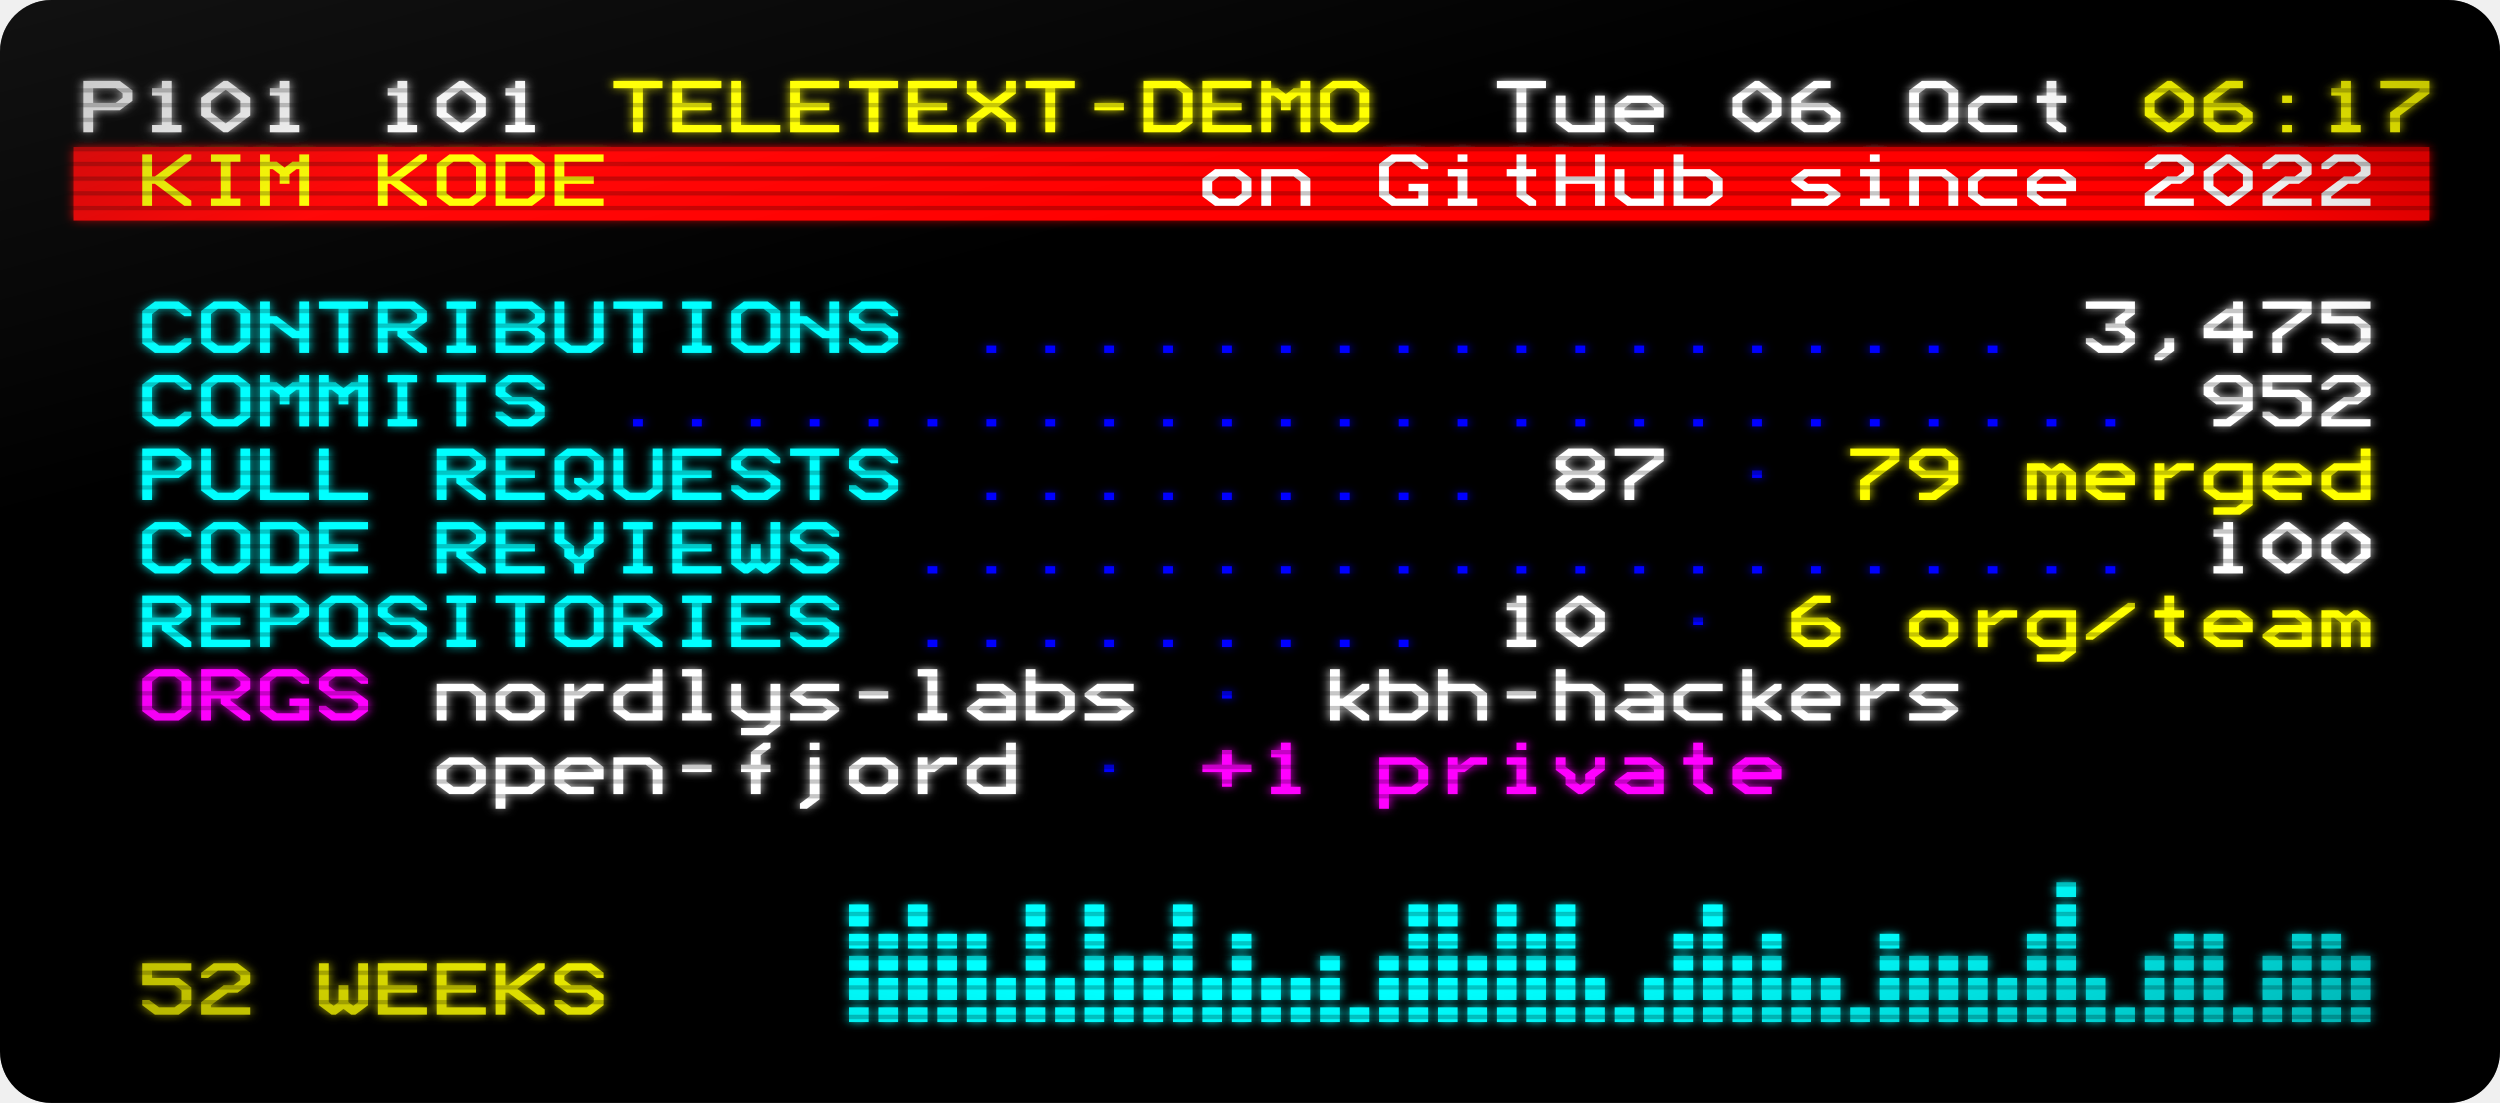
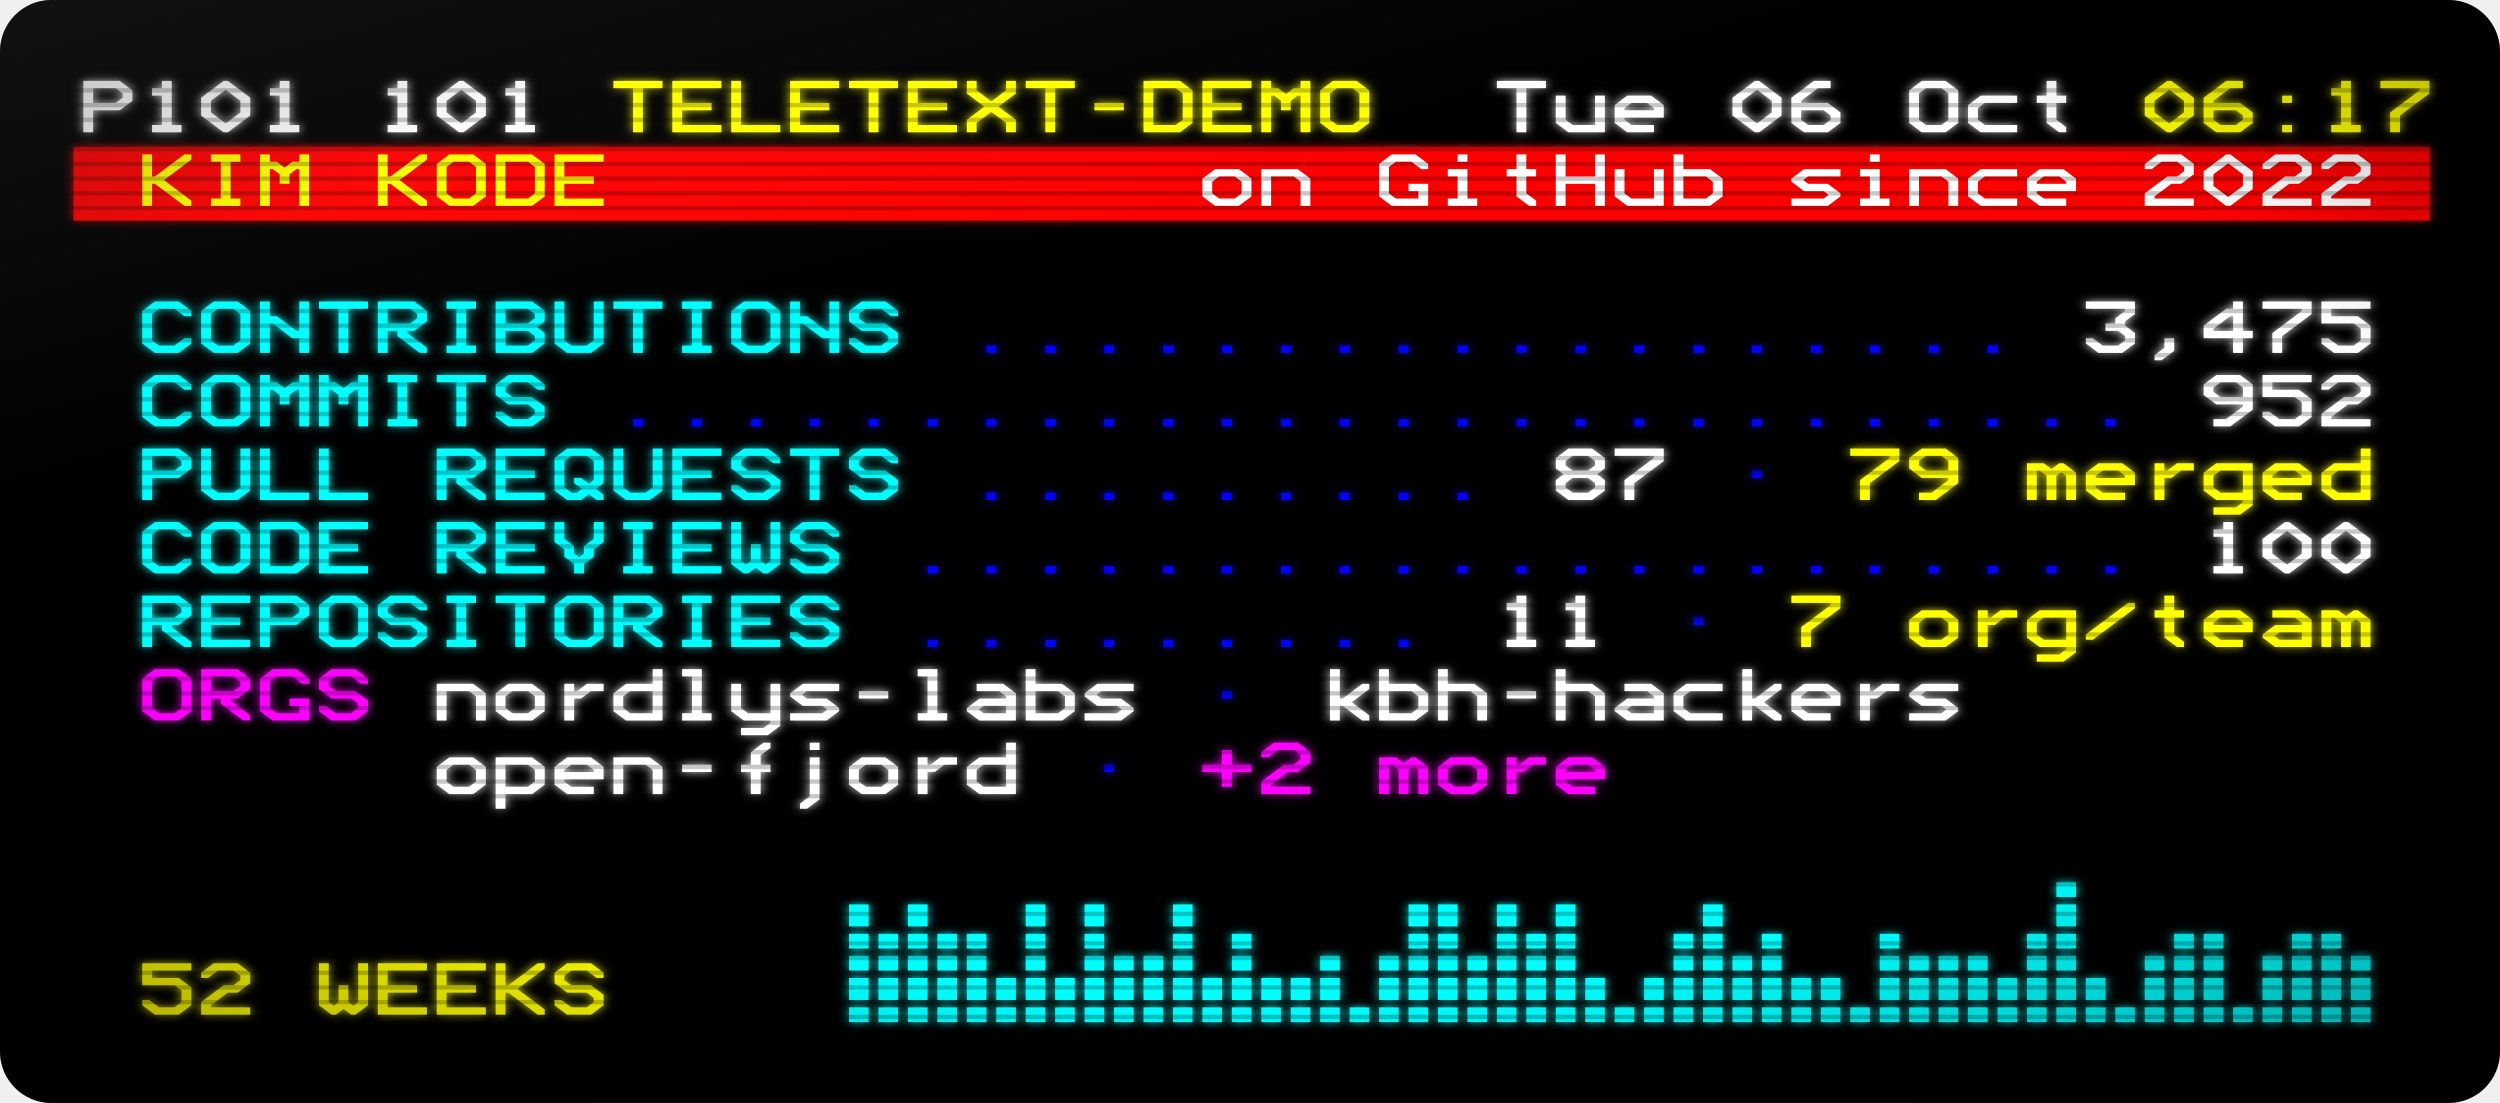
<svg xmlns="http://www.w3.org/2000/svg" width="680" height="300" viewBox="0 0 680 300" role="img" aria-labelledby="s-title s-desc">
  <style>.tt-in{animation-name:tt-hide;animation-timing-function:steps(1)}.tt-frame{visibility:hidden;animation-name:tt-show;animation-timing-function:steps(1)}@keyframes tt-hide{from,to{visibility:hidden}}@keyframes tt-show{from,to{visibility:visible}}.tt-fl{animation:tt-flash 1s steps(1) infinite}@keyframes tt-flash{75%{opacity:0}}@media (prefers-reduced-motion:reduce){.tt-a,.tt-fl{animation:none!important}}</style>
  <defs>
    <path id="sg32" d="M1 3H1.71L2.71 2H4.29L5 2.71V3.29L4.29 4H3.29L1 6.29V8H6V7H2V6.71L3.71 5H4.71L6 3.71V2.29L4.71 1H2.29L1 2.29Z" />
    <path id="sg33" d="M1 2H5V2.29L4 3.29V4H3V5H4.29L5 5.71V6.29L4.29 7H2.71L1.71 6H1V6.71L2.29 8H4.71L6 6.71V5.29L5 4.29V3.71L6 2.71V1H1Z" />
    <path id="sg38" d="M1 2.29V3.71L1.79 4.5L1 5.29V6.71L2.29 8H4.71L6 6.71V5.29L5.21 4.5L6 3.71V2.29L4.71 1H2.29ZM2.71 2H4.29L5 2.71V3.29L4.29 4H2.71L2 3.29V2.71ZM2.71 5H4.29L5 5.71V6.29L4.29 7H2.71L2 6.29V5.71Z" />
    <path id="sg34" d="M1 4.29V6H4V8H5V6H6V5H5V1H4V2H3.29ZM2 4.71L3.71 3H4V5H2Z" />
    <path id="sg35" d="M1 1V4H4.29L5 4.71V6.29L4.29 7H2.71L1.71 6H1V6.71L2.29 8H4.71L6 6.71V4.29L4.71 3H2V2H6V1Z" />
    <path id="sg39" d="M1 2.29V3.71L2.29 5H5V5.29L3.29 7H2V8H3.71L6 5.71V2.29L4.71 1H2.29ZM2.71 2H4.29L5 2.71V4H2.71L2 3.29V2.71Z" />
    <path id="sg36" d="M1 3.29V6.71L2.29 8H4.71L6 6.71V5.29L4.71 4H2V3.71L3.71 2H5V1H3.29ZM2 5H4.29L5 5.71V6.29L4.29 7H2.71L2 6.29Z" />
    <path id="sg37" d="M1 2H5V2.29L2 5.29V8H3V5.71L6 2.71V1H1Z" />
    <path id="sg30" d="M1 3.29V5.71L3.29 8H3.71L6 5.71V3.29L3.71 1H3.29ZM2 3.71L3.5 2.21L5 3.71V5.29L3.5 6.79L2 5.29Z" />
    <path id="sg31" d="M2 3H3V7H2V8H5V7H4V1H3V2H2Z" />
    <path id="sg50" d="M1 1V8H2V5H4.71L6 3.71V2.29L4.71 1ZM2 2H4.29L5 2.71V3.29L4.29 4H2Z" />
    <path id="sg54" d="M1 2H3V8H4V2H6V1H1Z" />
    <path id="sg45" d="M1 1V8H6V7H2V5H5V4H2V2H6V1Z" />
    <path id="sg4c" d="M1 1V8H6V7H2V1Z" />
    <path id="sg58" d="M1 1V2.71L2.79 4.5L1 6.29V8H2V6.71L3.5 5.21L5 6.71V8H6V6.29L4.21 4.5L6 2.71V1H5V2.29L3.5 3.79L2 2.29V1Z" />
    <path id="sg2d" d="M2 5H5V4H2Z" />
    <path id="sg44" d="M1 1V8H4.71L6 6.71V2.29L4.71 1ZM2 2H4.29L5 2.71V6.29L4.29 7H2Z" />
    <path id="sg4d" d="M1 1V8H2V3H2.29L3 3.71V5H4V3.71L4.71 3H5V8H6V1H5V2H4.29L3.5 2.79L2.71 2H2V1Z" />
    <path id="sg4f" d="M1 2.29V6.71L2.29 8H4.71L6 6.71V2.29L4.71 1H2.29ZM2.71 2H4.29L5 2.71V6.29L4.29 7H2.71L2 6.29V2.71Z" />
    <path id="sg75" d="M1 3V6.71L2.29 8H6V3H5V7H2.71L2 6.29V3Z" />
    <path id="sg65" d="M1 4.29V6.71L2.29 8H5V7H2.71L2 6.29V6H6V4.29L4.71 3H2.29ZM2.71 4H4.29L5 4.71V5H2V4.71Z" />
    <path id="sg63" d="M1 4.29V6.71L2.29 8H6V7H2.71L2 6.29V4.71L2.71 4H6V3H2.29Z" />
    <path id="sg74" d="M2 4H3V6.71L4.29 8H5V7.29L4 6.29V4H5V3H4V1H3V3H2Z" />
    <path id="sg3a" d="M3 4H4V3H3ZM3 8H4V7H3Z" />
    <path id="sg4b" d="M1 1V8H2V5H2.29L5.29 8H6V7.29L3.21 4.5L6 1.71V1H5.29L2.29 4H2V1Z" />
    <path id="sg49" d="M2 2H3V7H2V8H5V7H4V2H5V1H2Z" />
    <path id="sg6f" d="M1 4.29V6.71L2.29 8H4.71L6 6.71V4.29L4.71 3H2.29ZM2.71 4H4.29L5 4.71V6.29L4.29 7H2.71L2 6.29V4.71Z" />
    <path id="sg6e" d="M1 3V8H2V4H4.29L5 4.71V8H6V4.29L4.71 3Z" />
    <path id="sg47" d="M1 2.29V6.71L2.29 8H6V5H4V6H5V7H2.71L2 6.29V2.71L2.71 2H4.29L5.29 3H6V2.29L4.71 1H2.29Z" />
    <path id="sg69" d="M2 4H3V7H2V8H5V7H4V3H2ZM3 2H4V1H3Z" />
    <path id="sg48" d="M1 1V8H2V5H5V8H6V1H5V4H2V1Z" />
    <path id="sg62" d="M1 1V8H4.71L6 6.71V4.29L4.71 3H2V1ZM2 4H4.29L5 4.71V6.29L4.29 7H2Z" />
    <path id="sg73" d="M1 4.71L2.29 6H4.29L4.79 6.5L4.29 7H1V8H4.71L6 6.71V6.29L4.71 5H2.71L2.21 4.5L2.71 4H6V3H2.29L1 4.29Z" />
    <path id="sg43" d="M1 2.29V6.71L2.29 8H4.71L6 6.71V6H5.29L4.29 7H2.71L2 6.29V2.71L2.71 2H4.29L5.29 3H6V2.29L4.71 1H2.29Z" />
    <path id="sg4e" d="M1 1V8H2V4H2.29L4.29 6H5V8H6V1H5V5H4.71L2.71 3H2V1Z" />
    <path id="sg52" d="M1 1V8H2V5H3V5.71L5.29 8H6V7.29L4 5.29V5H4.71L6 3.71V2.29L4.71 1ZM2 2H4.29L5 2.71V3.29L4.29 4H2Z" />
    <path id="sg42" d="M1 1V8H4.71L6 6.71V5.29L5.21 4.5L6 3.71V2.29L4.71 1ZM2 2H4.29L5 2.71V3.29L4.29 4H2ZM2 5H4.29L5 5.71V6.29L4.29 7H2Z" />
    <path id="sg55" d="M1 1V6.71L2.29 8H4.71L6 6.71V1H5V6.29L4.29 7H2.71L2 6.29V1Z" />
    <path id="sg53" d="M1 2.29V3.71L2.29 5H4.29L5 5.71V6.29L4.29 7H2.71L1.71 6H1V6.71L2.29 8H4.71L6 6.71V5.29L4.71 4H2.71L2 3.29V2.71L2.71 2H4.29L5.29 3H6V2.29L4.71 1H2.29Z" />
    <path id="sg2e" d="M3 8H4V7H3Z" />
    <path id="sg2c" d="M3 7.29L2 8.29V9H2.71L4 7.71V6H3Z" />
    <path id="sg51" d="M1 2.29V6.71L2.29 8H3.71L4.5 7.21L5.29 8H6V7.29L5.21 6.5L6 5.71V2.29L4.71 1H2.29ZM2.71 2H4.29L5 2.71V5.29L4.5 5.79L3.71 5H3V5.71L3.79 6.5L3.29 7H2.71L2 6.29V2.71Z" />
    <path id="sgb7" d="M3 5H4V4H3Z" />
    <path id="sg6d" d="M1 3V8H2V4H2.29L3 4.71V8H4V4.71L4.5 4.21L5 4.71V8H6V4.29L4.71 3H4.29L3.5 3.79L2.71 3Z" />
    <path id="sg72" d="M2 3V8H3V5H3.71L4.71 4H6V3H4.29L3.29 4H3V3Z" />
    <path id="sg67" d="M1 4.29V6.71L2.29 8H5V8.29L4.29 9H2V10H4.71L6 8.71V3H2.29ZM2.71 4H5V7H2.71L2 6.29V4.71Z" />
    <path id="sg64" d="M1 4.29V6.71L2.29 8H6V1H5V3H2.29ZM2.71 4H5V7H2.71L2 6.29V4.71Z" />
    <path id="sg56" d="M1 1V3.71L2 4.71V5.71L3 6.71V8H4V6.71L5 5.71V4.71L6 3.71V1H5V3.29L4 4.29V5.29L3.5 5.79L3 5.29V4.29L2 3.29V1Z" />
    <path id="sg57" d="M1 1V6.71L2.29 8H2.71L3.5 7.21L4.29 8H4.71L6 6.71V1H5V6.29L4.5 6.79L4 6.29V4H3V6.29L2.5 6.79L2 6.29V1Z" />
    <path id="sg2f" d="M1 7H1.71L6 2.71V2H5.29L1 6.29Z" />
    <path id="sg61" d="M1 6.71L2.29 8H6V4.29L4.71 3H2V4H4.29L5 4.71V5H2.29L1 6.29ZM2.71 7L2.21 6.5L2.71 6H5V7Z" />
    <path id="sg6c" d="M2 2H3V7H2V8H5V7H4V1H2Z" />
    <path id="sg79" d="M1 3V6.71L2.29 8H5V8.29L4.29 9H2V10H4.71L6 8.71V3H5V7H2.71L2 6.29V3Z" />
    <path id="sg6b" d="M2 1V8H3V6H3.29L5.29 8H6V7.29L4.21 5.5L6 3.71V3H5.29L3.29 5H3V1Z" />
    <path id="sg68" d="M1 1V8H2V4H4.29L5 4.71V8H6V4.29L4.71 3H2V1Z" />
    <path id="sg70" d="M1 3V10H2V8H4.71L6 6.71V4.29L4.71 3ZM2 4H4.29L5 4.71V6.29L4.29 7H2Z" />
    <path id="sg66" d="M2 5H3V8H4V5H5V4H4V2.71L5 1.71V1H4.29L3 2.29V4H2Z" />
    <path id="sg6a" d="M3 8.29L2 9.29V10H2.71L4 8.71V3H3ZM3 2H4V1H3Z" />
    <path id="sg2b" d="M1 5H3V7H4V5H6V4H4V2H3V4H1Z" />
-     <path id="sg76" d="M1 3V4.71L2 5.71V6.71L3.29 8H3.71L5 6.71V5.71L6 4.71V3H5V4.29L4 5.29V6.29L3.5 6.79L3 6.29V5.29L2 4.29V3Z" />
    <clipPath id="s-clip">
      <rect width="680" height="300" rx="14" />
    </clipPath>
    <filter id="s-glow" x="-5%" y="-5%" width="110%" height="110%">
      <feGaussianBlur stdDeviation=".55" result="b" />
      <feComponentTransfer in="b" result="g">
        <feFuncA type="linear" slope=".85" />
      </feComponentTransfer>
      <feMerge>
        <feMergeNode in="g" />
        <feMergeNode in="SourceGraphic" />
      </feMerge>
    </filter>
    <pattern id="s-scan" width="4" height="4" patternUnits="userSpaceOnUse">
      <rect width="4" height="1.2" fill="#000" fill-opacity=".22" />
    </pattern>
    <radialGradient id="s-vig" cx="50%" cy="45%" r="75%">
      <stop offset=".6" stop-color="#000" stop-opacity="0" />
      <stop offset="1" stop-color="#000" stop-opacity=".45" />
    </radialGradient>
    <linearGradient id="s-glass" x1="0" y1="0" x2=".6" y2="1">
      <stop offset="0" stop-color="#fff" stop-opacity=".07" />
      <stop offset=".35" stop-color="#fff" stop-opacity="0" />
    </linearGradient>
  </defs>
  <g clip-path="url(#s-clip)">
    <rect width="680" height="300" fill="#000" />
    <g transform="translate(20 20) scale(2.67 2)" filter="url(#s-glow)">
      <g class="tt-a tt-frame" style="animation-duration:0.09s;animation-delay:0s">
        <g fill="#fff">
          <use href="#sg32" x="30" y="0" />
          <use href="#sg33" x="36" y="0" />
          <use href="#sg38" x="42" y="0" />
        </g>
      </g>
      <g class="tt-a tt-frame" style="animation-duration:0.09s;animation-delay:0.09s">
        <g fill="#fff">
          <use href="#sg32" x="30" y="0" />
          <use href="#sg34" x="36" y="0" />
          <use href="#sg35" x="42" y="0" />
        </g>
      </g>
      <g class="tt-a tt-frame" style="animation-duration:0.09s;animation-delay:0.18s">
        <g fill="#fff">
          <use href="#sg32" x="30" y="0" />
          <use href="#sg35" x="36" y="0" />
          <use href="#sg32" x="42" y="0" />
        </g>
      </g>
      <g class="tt-a tt-frame" style="animation-duration:0.09s;animation-delay:0.27s">
        <g fill="#fff">
          <use href="#sg32" x="30" y="0" />
          <use href="#sg35" x="36" y="0" />
          <use href="#sg39" x="42" y="0" />
        </g>
      </g>
      <g class="tt-a tt-frame" style="animation-duration:0.09s;animation-delay:0.36s">
        <g fill="#fff">
          <use href="#sg32" x="30" y="0" />
          <use href="#sg36" x="36" y="0" />
          <use href="#sg36" x="42" y="0" />
        </g>
      </g>
      <g class="tt-a tt-frame" style="animation-duration:0.09s;animation-delay:0.45s">
        <g fill="#fff">
          <use href="#sg32" x="30" y="0" />
          <use href="#sg37" x="36" y="0" />
          <use href="#sg33" x="42" y="0" />
        </g>
      </g>
      <g class="tt-a tt-frame" style="animation-duration:0.09s;animation-delay:0.54s">
        <g fill="#fff">
          <use href="#sg32" x="30" y="0" />
          <use href="#sg38" x="36" y="0" />
          <use href="#sg30" x="42" y="0" />
        </g>
      </g>
      <g class="tt-a tt-frame" style="animation-duration:0.09s;animation-delay:0.63s">
        <g fill="#fff">
          <use href="#sg32" x="30" y="0" />
          <use href="#sg38" x="36" y="0" />
          <use href="#sg37" x="42" y="0" />
        </g>
      </g>
      <g class="tt-a tt-frame" style="animation-duration:0.09s;animation-delay:0.72s">
        <g fill="#fff">
          <use href="#sg32" x="30" y="0" />
          <use href="#sg39" x="36" y="0" />
          <use href="#sg34" x="42" y="0" />
        </g>
      </g>
      <g class="tt-a tt-in" style="animation-duration:0.81s">
        <g fill="#fff">
          <use href="#sg31" x="30" y="0" />
          <use href="#sg30" x="36" y="0" />
          <use href="#sg31" x="42" y="0" />
        </g>
      </g>
      <g class="tt-a tt-in" style="animation-duration:0.85s">
        <rect x="0" y="10" width="240" height="10" fill="#f00" />
      </g>
      <g>
        <g fill="#fff">
          <use href="#sg50" x="0" y="0" />
          <use href="#sg31" x="6" y="0" />
          <use href="#sg30" x="12" y="0" />
          <use href="#sg31" x="18" y="0" />
          <use href="#sg54" x="144" y="0" />
          <use href="#sg75" x="150" y="0" />
          <use href="#sg65" x="156" y="0" />
          <use href="#sg30" x="168" y="0" />
          <use href="#sg36" x="174" y="0" />
          <use href="#sg4f" x="186" y="0" />
          <use href="#sg63" x="192" y="0" />
          <use href="#sg74" x="198" y="0" />
        </g>
        <g fill="#ff0">
          <use href="#sg54" x="54" y="0" />
          <use href="#sg45" x="60" y="0" />
          <use href="#sg4c" x="66" y="0" />
          <use href="#sg45" x="72" y="0" />
          <use href="#sg54" x="78" y="0" />
          <use href="#sg45" x="84" y="0" />
          <use href="#sg58" x="90" y="0" />
          <use href="#sg54" x="96" y="0" />
          <use href="#sg2d" x="102" y="0" />
          <use href="#sg44" x="108" y="0" />
          <use href="#sg45" x="114" y="0" />
          <use href="#sg4d" x="120" y="0" />
          <use href="#sg4f" x="126" y="0" />
          <use href="#sg30" x="210" y="0" />
          <use href="#sg36" x="216" y="0" />
          <use href="#sg31" x="228" y="0" />
          <use href="#sg37" x="234" y="0" />
        </g>
        <g fill="#ff0" class="tt-fl">
          <use href="#sg3a" x="222" y="0" />
        </g>
      </g>
      <g class="tt-a tt-in" style="animation-duration:0.85s">
        <g fill="#ff0">
          <use href="#sg4b" x="6" y="10" />
          <use href="#sg49" x="12" y="10" />
          <use href="#sg4d" x="18" y="10" />
          <use href="#sg4b" x="30" y="10" />
          <use href="#sg4f" x="36" y="10" />
          <use href="#sg44" x="42" y="10" />
          <use href="#sg45" x="48" y="10" />
        </g>
        <g fill="#fff">
          <use href="#sg6f" x="114" y="10" />
          <use href="#sg6e" x="120" y="10" />
          <use href="#sg47" x="132" y="10" />
          <use href="#sg69" x="138" y="10" />
          <use href="#sg74" x="144" y="10" />
          <use href="#sg48" x="150" y="10" />
          <use href="#sg75" x="156" y="10" />
          <use href="#sg62" x="162" y="10" />
          <use href="#sg73" x="174" y="10" />
          <use href="#sg69" x="180" y="10" />
          <use href="#sg6e" x="186" y="10" />
          <use href="#sg63" x="192" y="10" />
          <use href="#sg65" x="198" y="10" />
          <use href="#sg32" x="210" y="10" />
          <use href="#sg30" x="216" y="10" />
          <use href="#sg32" x="222" y="10" />
          <use href="#sg32" x="228" y="10" />
        </g>
      </g>
      <g class="tt-a tt-in" style="animation-duration:0.91s">
        <g fill="#0ff">
          <use href="#sg43" x="6" y="30" />
          <use href="#sg4f" x="12" y="30" />
          <use href="#sg4e" x="18" y="30" />
          <use href="#sg54" x="24" y="30" />
          <use href="#sg52" x="30" y="30" />
          <use href="#sg49" x="36" y="30" />
          <use href="#sg42" x="42" y="30" />
          <use href="#sg55" x="48" y="30" />
          <use href="#sg54" x="54" y="30" />
          <use href="#sg49" x="60" y="30" />
          <use href="#sg4f" x="66" y="30" />
          <use href="#sg4e" x="72" y="30" />
          <use href="#sg53" x="78" y="30" />
        </g>
        <g fill="#00f">
          <use href="#sg2e" x="90" y="30" />
          <use href="#sg2e" x="96" y="30" />
          <use href="#sg2e" x="102" y="30" />
          <use href="#sg2e" x="108" y="30" />
          <use href="#sg2e" x="114" y="30" />
          <use href="#sg2e" x="120" y="30" />
          <use href="#sg2e" x="126" y="30" />
          <use href="#sg2e" x="132" y="30" />
          <use href="#sg2e" x="138" y="30" />
          <use href="#sg2e" x="144" y="30" />
          <use href="#sg2e" x="150" y="30" />
          <use href="#sg2e" x="156" y="30" />
          <use href="#sg2e" x="162" y="30" />
          <use href="#sg2e" x="168" y="30" />
          <use href="#sg2e" x="174" y="30" />
          <use href="#sg2e" x="180" y="30" />
          <use href="#sg2e" x="186" y="30" />
          <use href="#sg2e" x="192" y="30" />
        </g>
        <g fill="#fff">
          <use href="#sg33" x="204" y="30" />
          <use href="#sg2c" x="210" y="30" />
          <use href="#sg34" x="216" y="30" />
          <use href="#sg37" x="222" y="30" />
          <use href="#sg35" x="228" y="30" />
        </g>
      </g>
      <g class="tt-a tt-in" style="animation-duration:0.95s">
        <g fill="#0ff">
          <use href="#sg43" x="6" y="40" />
          <use href="#sg4f" x="12" y="40" />
          <use href="#sg4d" x="18" y="40" />
          <use href="#sg4d" x="24" y="40" />
          <use href="#sg49" x="30" y="40" />
          <use href="#sg54" x="36" y="40" />
          <use href="#sg53" x="42" y="40" />
        </g>
        <g fill="#00f">
          <use href="#sg2e" x="54" y="40" />
          <use href="#sg2e" x="60" y="40" />
          <use href="#sg2e" x="66" y="40" />
          <use href="#sg2e" x="72" y="40" />
          <use href="#sg2e" x="78" y="40" />
          <use href="#sg2e" x="84" y="40" />
          <use href="#sg2e" x="90" y="40" />
          <use href="#sg2e" x="96" y="40" />
          <use href="#sg2e" x="102" y="40" />
          <use href="#sg2e" x="108" y="40" />
          <use href="#sg2e" x="114" y="40" />
          <use href="#sg2e" x="120" y="40" />
          <use href="#sg2e" x="126" y="40" />
          <use href="#sg2e" x="132" y="40" />
          <use href="#sg2e" x="138" y="40" />
          <use href="#sg2e" x="144" y="40" />
          <use href="#sg2e" x="150" y="40" />
          <use href="#sg2e" x="156" y="40" />
          <use href="#sg2e" x="162" y="40" />
          <use href="#sg2e" x="168" y="40" />
          <use href="#sg2e" x="174" y="40" />
          <use href="#sg2e" x="180" y="40" />
          <use href="#sg2e" x="186" y="40" />
          <use href="#sg2e" x="192" y="40" />
          <use href="#sg2e" x="198" y="40" />
          <use href="#sg2e" x="204" y="40" />
        </g>
        <g fill="#fff">
          <use href="#sg39" x="216" y="40" />
          <use href="#sg35" x="222" y="40" />
          <use href="#sg32" x="228" y="40" />
        </g>
      </g>
      <g class="tt-a tt-in" style="animation-duration:0.99s">
        <g fill="#0ff">
          <use href="#sg50" x="6" y="50" />
          <use href="#sg55" x="12" y="50" />
          <use href="#sg4c" x="18" y="50" />
          <use href="#sg4c" x="24" y="50" />
          <use href="#sg52" x="36" y="50" />
          <use href="#sg45" x="42" y="50" />
          <use href="#sg51" x="48" y="50" />
          <use href="#sg55" x="54" y="50" />
          <use href="#sg45" x="60" y="50" />
          <use href="#sg53" x="66" y="50" />
          <use href="#sg54" x="72" y="50" />
          <use href="#sg53" x="78" y="50" />
        </g>
        <g fill="#00f">
          <use href="#sg2e" x="90" y="50" />
          <use href="#sg2e" x="96" y="50" />
          <use href="#sg2e" x="102" y="50" />
          <use href="#sg2e" x="108" y="50" />
          <use href="#sg2e" x="114" y="50" />
          <use href="#sg2e" x="120" y="50" />
          <use href="#sg2e" x="126" y="50" />
          <use href="#sg2e" x="132" y="50" />
          <use href="#sg2e" x="138" y="50" />
          <use href="#sgb7" x="168" y="50" />
        </g>
        <g fill="#fff">
          <use href="#sg38" x="150" y="50" />
          <use href="#sg37" x="156" y="50" />
        </g>
        <g fill="#ff0">
          <use href="#sg37" x="180" y="50" />
          <use href="#sg39" x="186" y="50" />
          <use href="#sg6d" x="198" y="50" />
          <use href="#sg65" x="204" y="50" />
          <use href="#sg72" x="210" y="50" />
          <use href="#sg67" x="216" y="50" />
          <use href="#sg65" x="222" y="50" />
          <use href="#sg64" x="228" y="50" />
        </g>
      </g>
      <g class="tt-a tt-in" style="animation-duration:1.02s">
        <g fill="#0ff">
          <use href="#sg43" x="6" y="60" />
          <use href="#sg4f" x="12" y="60" />
          <use href="#sg44" x="18" y="60" />
          <use href="#sg45" x="24" y="60" />
          <use href="#sg52" x="36" y="60" />
          <use href="#sg45" x="42" y="60" />
          <use href="#sg56" x="48" y="60" />
          <use href="#sg49" x="54" y="60" />
          <use href="#sg45" x="60" y="60" />
          <use href="#sg57" x="66" y="60" />
          <use href="#sg53" x="72" y="60" />
        </g>
        <g fill="#00f">
          <use href="#sg2e" x="84" y="60" />
          <use href="#sg2e" x="90" y="60" />
          <use href="#sg2e" x="96" y="60" />
          <use href="#sg2e" x="102" y="60" />
          <use href="#sg2e" x="108" y="60" />
          <use href="#sg2e" x="114" y="60" />
          <use href="#sg2e" x="120" y="60" />
          <use href="#sg2e" x="126" y="60" />
          <use href="#sg2e" x="132" y="60" />
          <use href="#sg2e" x="138" y="60" />
          <use href="#sg2e" x="144" y="60" />
          <use href="#sg2e" x="150" y="60" />
          <use href="#sg2e" x="156" y="60" />
          <use href="#sg2e" x="162" y="60" />
          <use href="#sg2e" x="168" y="60" />
          <use href="#sg2e" x="174" y="60" />
          <use href="#sg2e" x="180" y="60" />
          <use href="#sg2e" x="186" y="60" />
          <use href="#sg2e" x="192" y="60" />
          <use href="#sg2e" x="198" y="60" />
          <use href="#sg2e" x="204" y="60" />
        </g>
        <g fill="#fff">
          <use href="#sg31" x="216" y="60" />
          <use href="#sg30" x="222" y="60" />
          <use href="#sg30" x="228" y="60" />
        </g>
      </g>
      <g class="tt-a tt-in" style="animation-duration:1.06s">
        <g fill="#0ff">
          <use href="#sg52" x="6" y="70" />
          <use href="#sg45" x="12" y="70" />
          <use href="#sg50" x="18" y="70" />
          <use href="#sg4f" x="24" y="70" />
          <use href="#sg53" x="30" y="70" />
          <use href="#sg49" x="36" y="70" />
          <use href="#sg54" x="42" y="70" />
          <use href="#sg4f" x="48" y="70" />
          <use href="#sg52" x="54" y="70" />
          <use href="#sg49" x="60" y="70" />
          <use href="#sg45" x="66" y="70" />
          <use href="#sg53" x="72" y="70" />
        </g>
        <g fill="#00f">
          <use href="#sg2e" x="84" y="70" />
          <use href="#sg2e" x="90" y="70" />
          <use href="#sg2e" x="96" y="70" />
          <use href="#sg2e" x="102" y="70" />
          <use href="#sg2e" x="108" y="70" />
          <use href="#sg2e" x="114" y="70" />
          <use href="#sg2e" x="120" y="70" />
          <use href="#sg2e" x="126" y="70" />
          <use href="#sg2e" x="132" y="70" />
          <use href="#sgb7" x="162" y="70" />
        </g>
        <g fill="#fff">
          <use href="#sg31" x="144" y="70" />
-           <use href="#sg30" x="150" y="70" />
+           <use href="#sg31" x="150" y="70" />
        </g>
        <g fill="#ff0">
-           <use href="#sg36" x="174" y="70" />
+           <use href="#sg37" x="174" y="70" />
          <use href="#sg6f" x="186" y="70" />
          <use href="#sg72" x="192" y="70" />
          <use href="#sg67" x="198" y="70" />
          <use href="#sg2f" x="204" y="70" />
          <use href="#sg74" x="210" y="70" />
          <use href="#sg65" x="216" y="70" />
          <use href="#sg61" x="222" y="70" />
          <use href="#sg6d" x="228" y="70" />
        </g>
      </g>
      <g class="tt-a tt-in" style="animation-duration:1.09s">
        <g fill="#f0f">
          <use href="#sg4f" x="6" y="80" />
          <use href="#sg52" x="12" y="80" />
          <use href="#sg47" x="18" y="80" />
          <use href="#sg53" x="24" y="80" />
        </g>
        <g fill="#fff">
          <use href="#sg6e" x="36" y="80" />
          <use href="#sg6f" x="42" y="80" />
          <use href="#sg72" x="48" y="80" />
          <use href="#sg64" x="54" y="80" />
          <use href="#sg6c" x="60" y="80" />
          <use href="#sg79" x="66" y="80" />
          <use href="#sg73" x="72" y="80" />
          <use href="#sg2d" x="78" y="80" />
          <use href="#sg6c" x="84" y="80" />
          <use href="#sg61" x="90" y="80" />
          <use href="#sg62" x="96" y="80" />
          <use href="#sg73" x="102" y="80" />
          <use href="#sg6b" x="126" y="80" />
          <use href="#sg62" x="132" y="80" />
          <use href="#sg68" x="138" y="80" />
          <use href="#sg2d" x="144" y="80" />
          <use href="#sg68" x="150" y="80" />
          <use href="#sg61" x="156" y="80" />
          <use href="#sg63" x="162" y="80" />
          <use href="#sg6b" x="168" y="80" />
          <use href="#sg65" x="174" y="80" />
          <use href="#sg72" x="180" y="80" />
          <use href="#sg73" x="186" y="80" />
        </g>
        <g fill="#00f">
          <use href="#sgb7" x="114" y="80" />
        </g>
      </g>
      <g class="tt-a tt-in" style="animation-duration:1.13s">
        <g fill="#fff">
          <use href="#sg6f" x="36" y="90" />
          <use href="#sg70" x="42" y="90" />
          <use href="#sg65" x="48" y="90" />
          <use href="#sg6e" x="54" y="90" />
          <use href="#sg2d" x="60" y="90" />
          <use href="#sg66" x="66" y="90" />
          <use href="#sg6a" x="72" y="90" />
          <use href="#sg6f" x="78" y="90" />
          <use href="#sg72" x="84" y="90" />
          <use href="#sg64" x="90" y="90" />
        </g>
        <g fill="#00f">
          <use href="#sgb7" x="102" y="90" />
        </g>
        <g fill="#f0f">
          <use href="#sg2b" x="114" y="90" />
-           <use href="#sg31" x="120" y="90" />
-           <use href="#sg70" x="132" y="90" />
-           <use href="#sg72" x="138" y="90" />
-           <use href="#sg69" x="144" y="90" />
-           <use href="#sg76" x="150" y="90" />
-           <use href="#sg61" x="156" y="90" />
-           <use href="#sg74" x="162" y="90" />
-           <use href="#sg65" x="168" y="90" />
+           <use href="#sg32" x="120" y="90" />
+           <use href="#sg6d" x="132" y="90" />
+           <use href="#sg6f" x="138" y="90" />
+           <use href="#sg72" x="144" y="90" />
+           <use href="#sg65" x="150" y="90" />
        </g>
      </g>
      <g class="tt-a tt-in" style="animation-duration:1.19s">
        <g fill="#0ff">
          <rect x="202" y="110" width="2" height="2" />
          <rect x="79" y="113" width="2" height="3" />
          <rect x="85" y="113" width="2" height="3" />
          <rect x="97" y="113" width="2" height="3" />
          <rect x="103" y="113" width="2" height="3" />
          <rect x="112" y="113" width="2" height="3" />
          <rect x="136" y="113" width="2" height="3" />
          <rect x="139" y="113" width="2" height="3" />
          <rect x="145" y="113" width="2" height="3" />
          <rect x="151" y="113" width="2" height="3" />
          <rect x="166" y="113" width="2" height="3" />
          <rect x="202" y="113" width="2" height="3" />
          <rect x="79" y="117" width="2" height="2" />
          <rect x="82" y="117" width="2" height="2" />
          <rect x="85" y="117" width="2" height="2" />
          <rect x="88" y="117" width="2" height="2" />
          <rect x="91" y="117" width="2" height="2" />
          <rect x="97" y="117" width="2" height="2" />
          <rect x="103" y="117" width="2" height="2" />
          <rect x="112" y="117" width="2" height="2" />
          <rect x="118" y="117" width="2" height="2" />
          <rect x="136" y="117" width="2" height="2" />
          <rect x="139" y="117" width="2" height="2" />
          <rect x="145" y="117" width="2" height="2" />
          <rect x="148" y="117" width="2" height="2" />
          <rect x="151" y="117" width="2" height="2" />
          <rect x="163" y="117" width="2" height="2" />
          <rect x="166" y="117" width="2" height="2" />
          <rect x="172" y="117" width="2" height="2" />
          <rect x="184" y="117" width="2" height="2" />
          <rect x="199" y="117" width="2" height="2" />
          <rect x="202" y="117" width="2" height="2" />
          <rect x="214" y="117" width="2" height="2" />
          <rect x="217" y="117" width="2" height="2" />
          <rect x="226" y="117" width="2" height="2" />
          <rect x="229" y="117" width="2" height="2" />
        </g>
      </g>
      <g class="tt-a tt-in" style="animation-duration:1.23s">
        <g fill="#0ff">
          <rect x="79" y="120" width="2" height="2" />
          <rect x="82" y="120" width="2" height="2" />
          <rect x="85" y="120" width="2" height="2" />
          <rect x="88" y="120" width="2" height="2" />
          <rect x="91" y="120" width="2" height="2" />
          <rect x="97" y="120" width="2" height="2" />
          <rect x="103" y="120" width="2" height="2" />
          <rect x="106" y="120" width="2" height="2" />
          <rect x="109" y="120" width="2" height="2" />
          <rect x="112" y="120" width="2" height="2" />
          <rect x="118" y="120" width="2" height="2" />
          <rect x="127" y="120" width="2" height="2" />
          <rect x="133" y="120" width="2" height="2" />
          <rect x="136" y="120" width="2" height="2" />
          <rect x="139" y="120" width="2" height="2" />
          <rect x="142" y="120" width="2" height="2" />
          <rect x="145" y="120" width="2" height="2" />
          <rect x="148" y="120" width="2" height="2" />
          <rect x="151" y="120" width="2" height="2" />
          <rect x="163" y="120" width="2" height="2" />
          <rect x="166" y="120" width="2" height="2" />
          <rect x="169" y="120" width="2" height="2" />
          <rect x="172" y="120" width="2" height="2" />
          <rect x="184" y="120" width="2" height="2" />
          <rect x="187" y="120" width="2" height="2" />
          <rect x="190" y="120" width="2" height="2" />
          <rect x="193" y="120" width="2" height="2" />
          <rect x="199" y="120" width="2" height="2" />
          <rect x="202" y="120" width="2" height="2" />
          <rect x="211" y="120" width="2" height="2" />
          <rect x="214" y="120" width="2" height="2" />
          <rect x="217" y="120" width="2" height="2" />
          <rect x="223" y="120" width="2" height="2" />
          <rect x="226" y="120" width="2" height="2" />
          <rect x="229" y="120" width="2" height="2" />
          <rect x="232" y="120" width="2" height="2" />
          <rect x="79" y="123" width="2" height="3" />
          <rect x="82" y="123" width="2" height="3" />
          <rect x="85" y="123" width="2" height="3" />
          <rect x="88" y="123" width="2" height="3" />
          <rect x="91" y="123" width="2" height="3" />
          <rect x="94" y="123" width="2" height="3" />
          <rect x="97" y="123" width="2" height="3" />
          <rect x="100" y="123" width="2" height="3" />
          <rect x="103" y="123" width="2" height="3" />
          <rect x="106" y="123" width="2" height="3" />
          <rect x="109" y="123" width="2" height="3" />
          <rect x="112" y="123" width="2" height="3" />
          <rect x="115" y="123" width="2" height="3" />
          <rect x="118" y="123" width="2" height="3" />
          <rect x="121" y="123" width="2" height="3" />
          <rect x="124" y="123" width="2" height="3" />
          <rect x="127" y="123" width="2" height="3" />
          <rect x="133" y="123" width="2" height="3" />
          <rect x="136" y="123" width="2" height="3" />
          <rect x="139" y="123" width="2" height="3" />
          <rect x="142" y="123" width="2" height="3" />
          <rect x="145" y="123" width="2" height="3" />
          <rect x="148" y="123" width="2" height="3" />
          <rect x="151" y="123" width="2" height="3" />
          <rect x="154" y="123" width="2" height="3" />
          <rect x="160" y="123" width="2" height="3" />
          <rect x="163" y="123" width="2" height="3" />
          <rect x="166" y="123" width="2" height="3" />
          <rect x="169" y="123" width="2" height="3" />
          <rect x="172" y="123" width="2" height="3" />
          <rect x="175" y="123" width="2" height="3" />
          <rect x="178" y="123" width="2" height="3" />
          <rect x="184" y="123" width="2" height="3" />
          <rect x="187" y="123" width="2" height="3" />
          <rect x="190" y="123" width="2" height="3" />
          <rect x="193" y="123" width="2" height="3" />
          <rect x="196" y="123" width="2" height="3" />
          <rect x="199" y="123" width="2" height="3" />
          <rect x="202" y="123" width="2" height="3" />
          <rect x="205" y="123" width="2" height="3" />
          <rect x="211" y="123" width="2" height="3" />
          <rect x="214" y="123" width="2" height="3" />
          <rect x="217" y="123" width="2" height="3" />
          <rect x="223" y="123" width="2" height="3" />
          <rect x="226" y="123" width="2" height="3" />
          <rect x="229" y="123" width="2" height="3" />
          <rect x="232" y="123" width="2" height="3" />
          <rect x="79" y="127" width="2" height="2" />
          <rect x="82" y="127" width="2" height="2" />
          <rect x="85" y="127" width="2" height="2" />
          <rect x="88" y="127" width="2" height="2" />
          <rect x="91" y="127" width="2" height="2" />
          <rect x="94" y="127" width="2" height="2" />
          <rect x="97" y="127" width="2" height="2" />
          <rect x="100" y="127" width="2" height="2" />
          <rect x="103" y="127" width="2" height="2" />
          <rect x="106" y="127" width="2" height="2" />
          <rect x="109" y="127" width="2" height="2" />
          <rect x="112" y="127" width="2" height="2" />
          <rect x="115" y="127" width="2" height="2" />
          <rect x="118" y="127" width="2" height="2" />
          <rect x="121" y="127" width="2" height="2" />
          <rect x="124" y="127" width="2" height="2" />
          <rect x="127" y="127" width="2" height="2" />
          <rect x="130" y="127" width="2" height="2" />
          <rect x="133" y="127" width="2" height="2" />
          <rect x="136" y="127" width="2" height="2" />
          <rect x="139" y="127" width="2" height="2" />
          <rect x="142" y="127" width="2" height="2" />
          <rect x="145" y="127" width="2" height="2" />
          <rect x="148" y="127" width="2" height="2" />
          <rect x="151" y="127" width="2" height="2" />
          <rect x="154" y="127" width="2" height="2" />
          <rect x="157" y="127" width="2" height="2" />
          <rect x="160" y="127" width="2" height="2" />
          <rect x="163" y="127" width="2" height="2" />
          <rect x="166" y="127" width="2" height="2" />
          <rect x="169" y="127" width="2" height="2" />
          <rect x="172" y="127" width="2" height="2" />
          <rect x="175" y="127" width="2" height="2" />
          <rect x="178" y="127" width="2" height="2" />
          <rect x="181" y="127" width="2" height="2" />
          <rect x="184" y="127" width="2" height="2" />
          <rect x="187" y="127" width="2" height="2" />
          <rect x="190" y="127" width="2" height="2" />
          <rect x="193" y="127" width="2" height="2" />
          <rect x="196" y="127" width="2" height="2" />
          <rect x="199" y="127" width="2" height="2" />
          <rect x="202" y="127" width="2" height="2" />
          <rect x="205" y="127" width="2" height="2" />
          <rect x="208" y="127" width="2" height="2" />
          <rect x="211" y="127" width="2" height="2" />
          <rect x="214" y="127" width="2" height="2" />
          <rect x="217" y="127" width="2" height="2" />
          <rect x="220" y="127" width="2" height="2" />
          <rect x="223" y="127" width="2" height="2" />
          <rect x="226" y="127" width="2" height="2" />
          <rect x="229" y="127" width="2" height="2" />
          <rect x="232" y="127" width="2" height="2" />
        </g>
        <g fill="#ff0">
          <use href="#sg35" x="6" y="120" />
          <use href="#sg32" x="12" y="120" />
          <use href="#sg57" x="24" y="120" />
          <use href="#sg45" x="30" y="120" />
          <use href="#sg45" x="36" y="120" />
          <use href="#sg4b" x="42" y="120" />
          <use href="#sg53" x="48" y="120" />
        </g>
      </g>
    </g>
    <rect width="680" height="300" fill="url(#s-scan)" />
    <rect width="680" height="300" fill="url(#s-vig)" />
    <rect width="680" height="300" fill="url(#s-glass)" />
  </g>
</svg>
